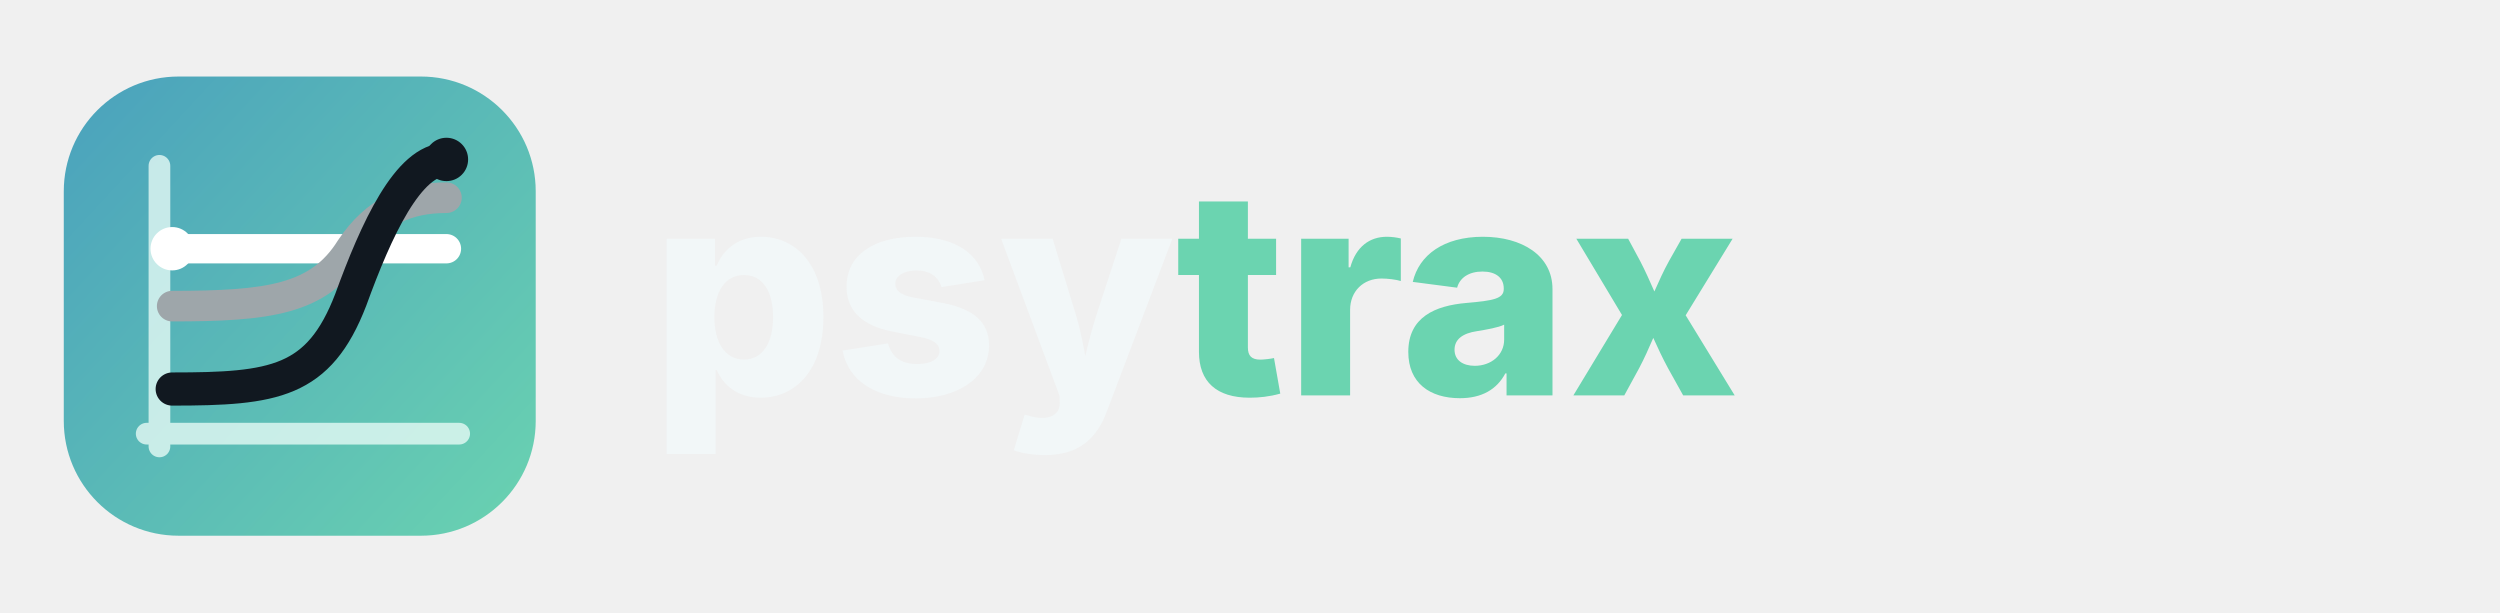
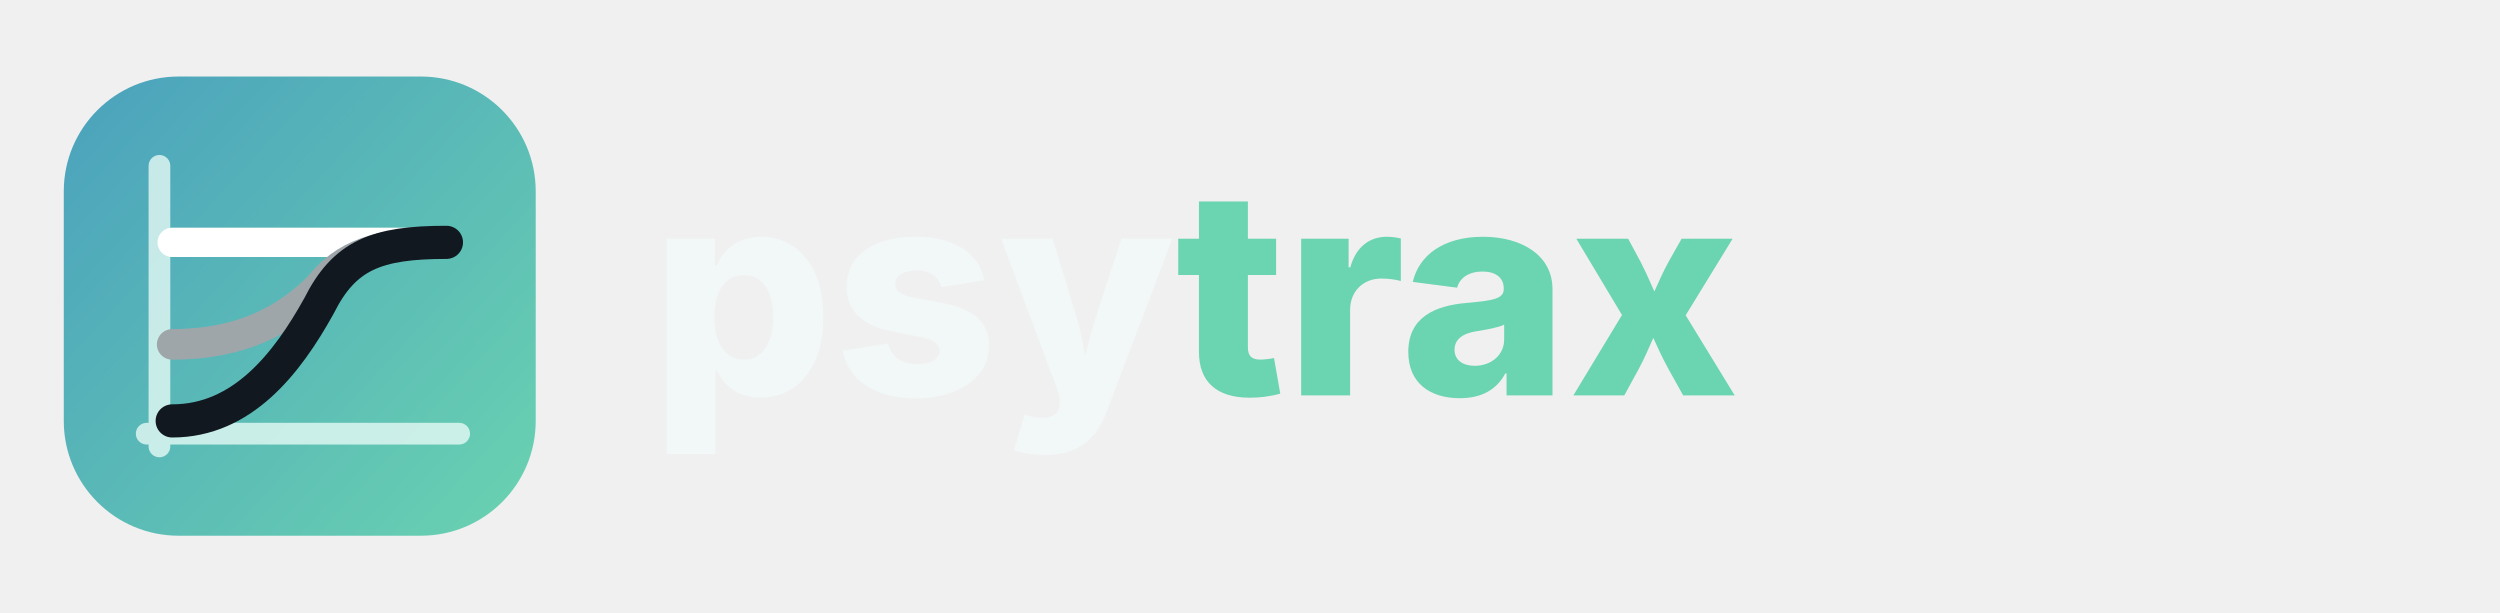
<svg xmlns="http://www.w3.org/2000/svg" viewBox="0 0 392 96" role="img" aria-labelledby="title desc">
  <defs>
    <linearGradient id="mark-bg" x1="10" y1="12" x2="88" y2="84" gradientUnits="userSpaceOnUse">
      <stop offset="0" stop-color="#4aa1bd" />
      <stop offset="1" stop-color="#6bd4b0" />
    </linearGradient>
  </defs>
  <rect x="10" y="12" width="74" height="72" rx="18" fill="url(#mark-bg)" />
  <path d="M23 68 H72 M25 70 V26" fill="none" stroke="#e8fbf6" stroke-width="3.4" stroke-linecap="round" opacity="0.78" />
-   <path d="M27 39 C40 39 56 39 70 39" fill="none" stroke="#ffffff" stroke-width="4.6" stroke-linecap="round" />
-   <path d="M27 48 C42 48 50 47 55 39 C59 33 64 31 70 31" fill="none" stroke="#9ea6aa" stroke-width="4.8" stroke-linecap="round" />
-   <path d="M27 61 C43 61 50 60 55 47 C59 36 64 25 70 25" fill="none" stroke="#111820" stroke-width="5.2" stroke-linecap="round" />
-   <circle cx="27" cy="39" r="3.4" fill="#ffffff" />
-   <circle cx="70" cy="25" r="3.4" fill="#111820" />
+   <path d="M27 38 H70" fill="none" stroke="#ffffff" stroke-width="4.6" stroke-linecap="round" />
+   <path d="M27 54 C38 54 45 50 50 45 C54 40 59 38 70 38" fill="none" stroke="#9ea6aa" stroke-width="4.8" stroke-linecap="round" />
+   <path d="M27 66 C38 66 45 57 50 48 C54 40 59 38 70 38" fill="none" stroke="#111820" stroke-width="5.2" stroke-linecap="round" />
  <text x="102" y="62" fill="#f2f7f8" font-family="Inter, Arial, sans-serif" font-size="45" font-weight="800" letter-spacing="0">psy<tspan fill="#6bd4b0">trax</tspan>
  </text>
</svg>
